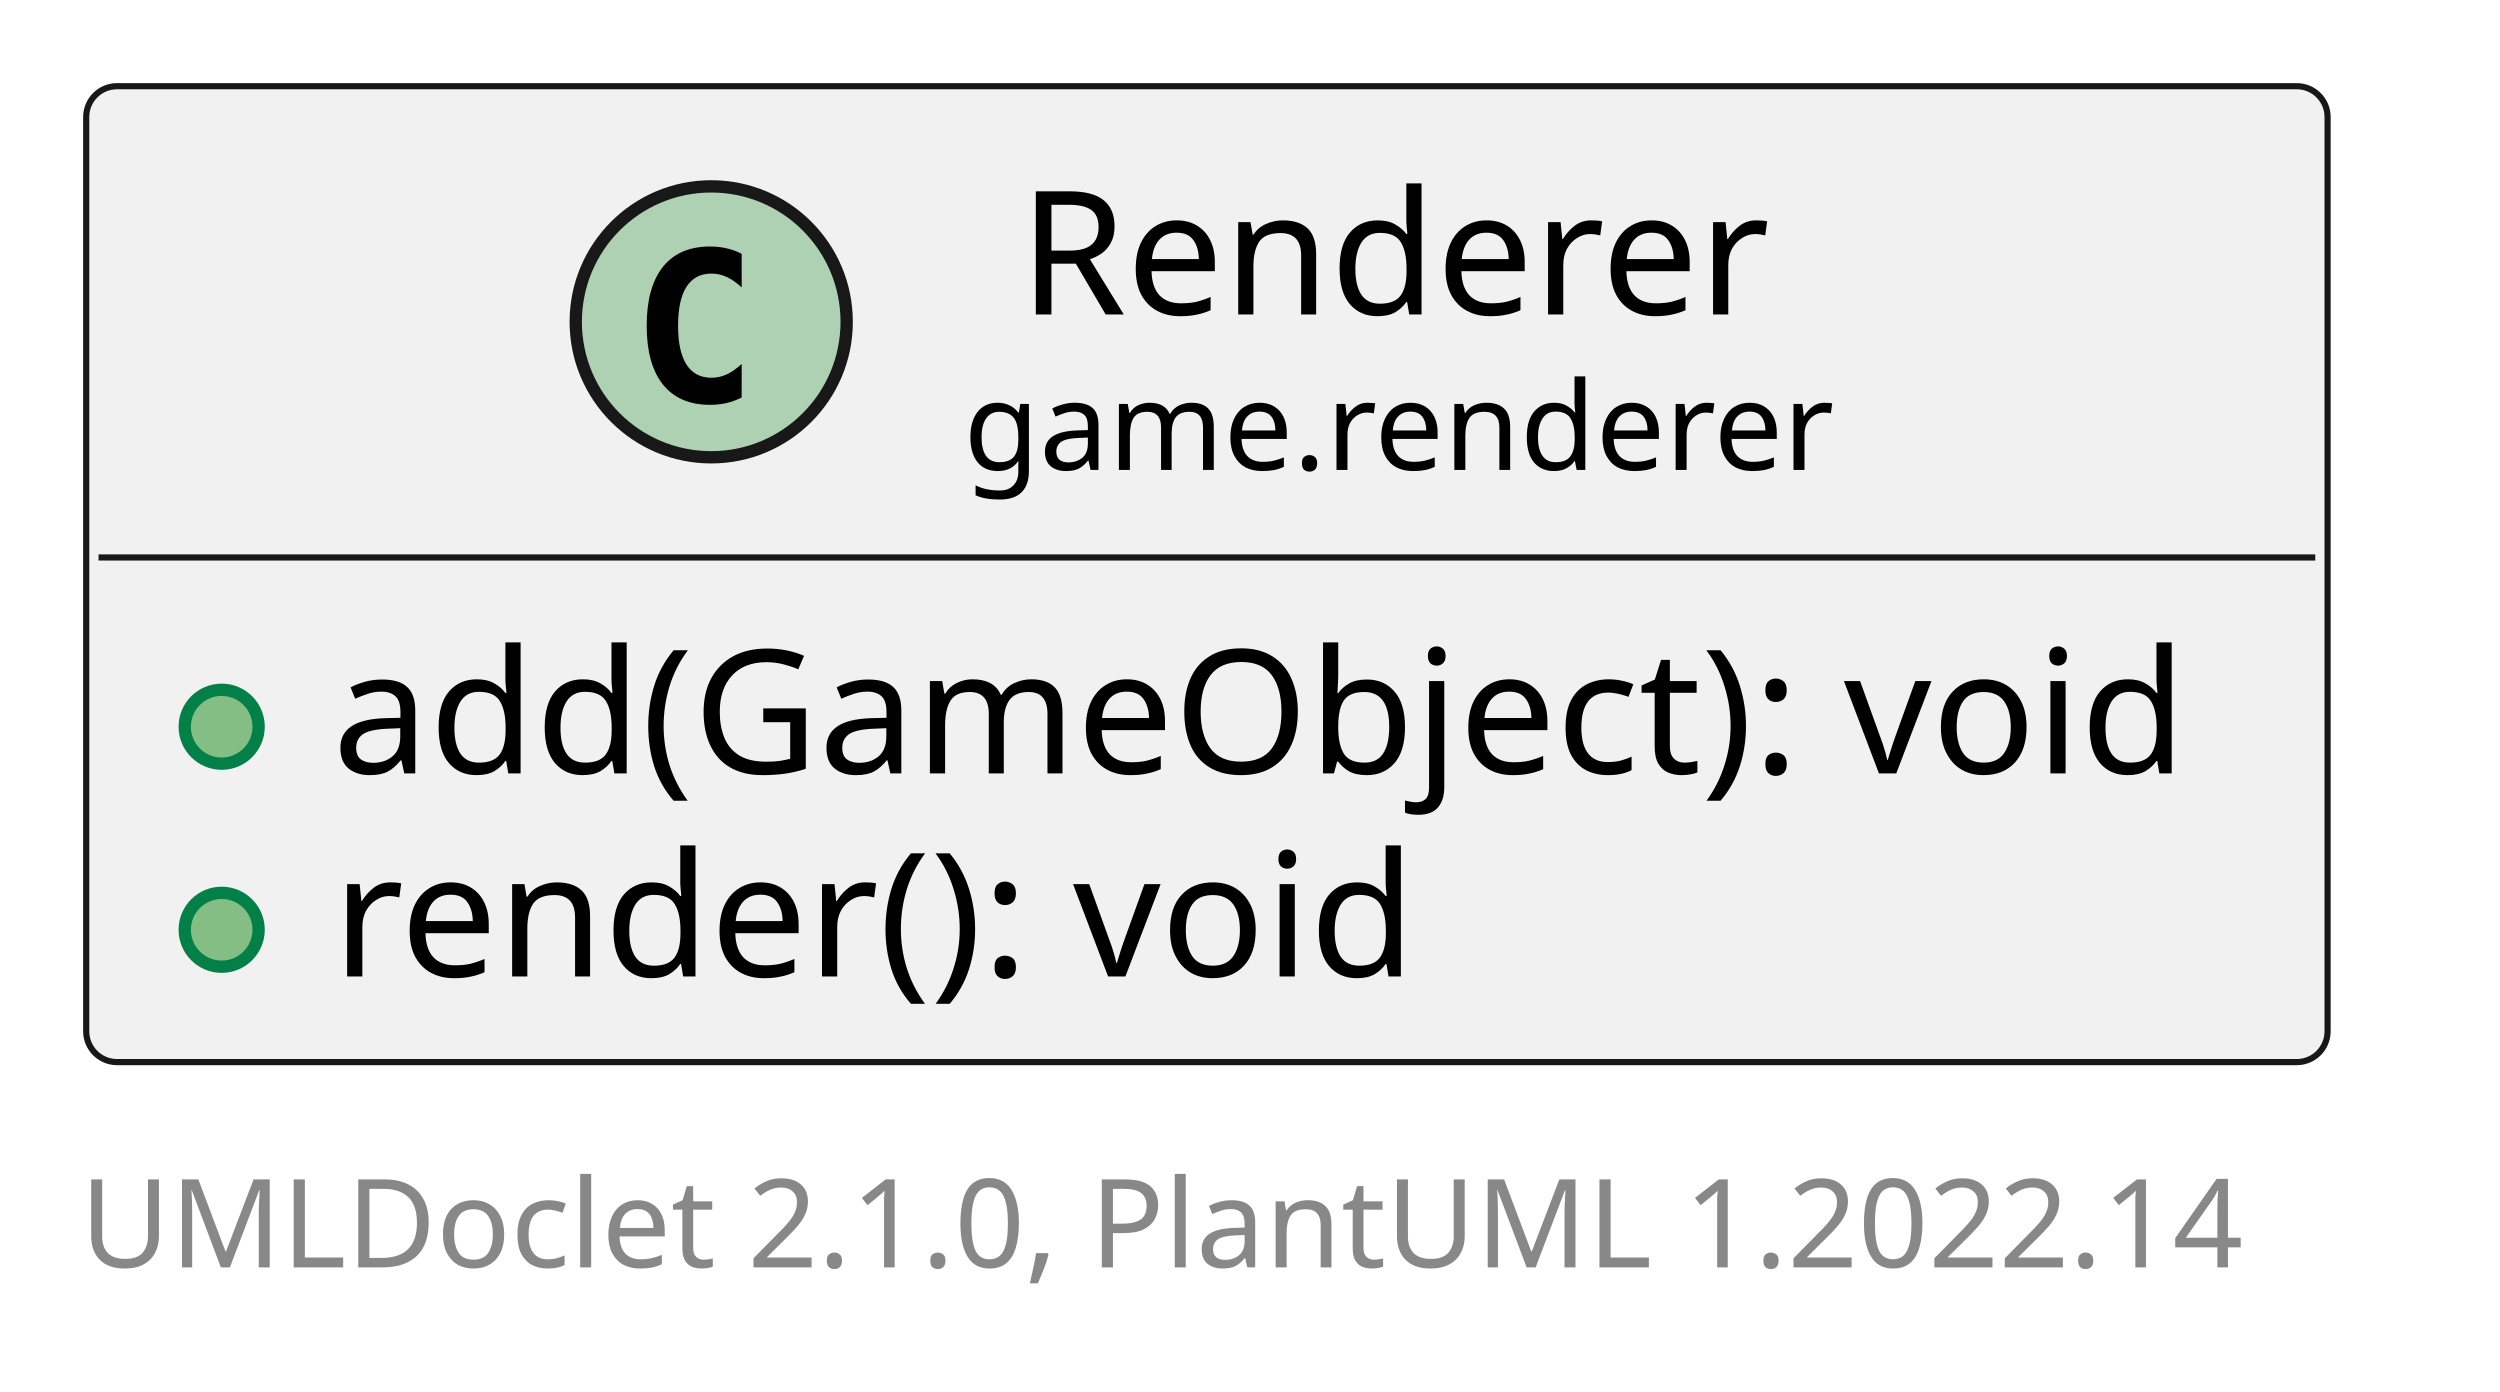
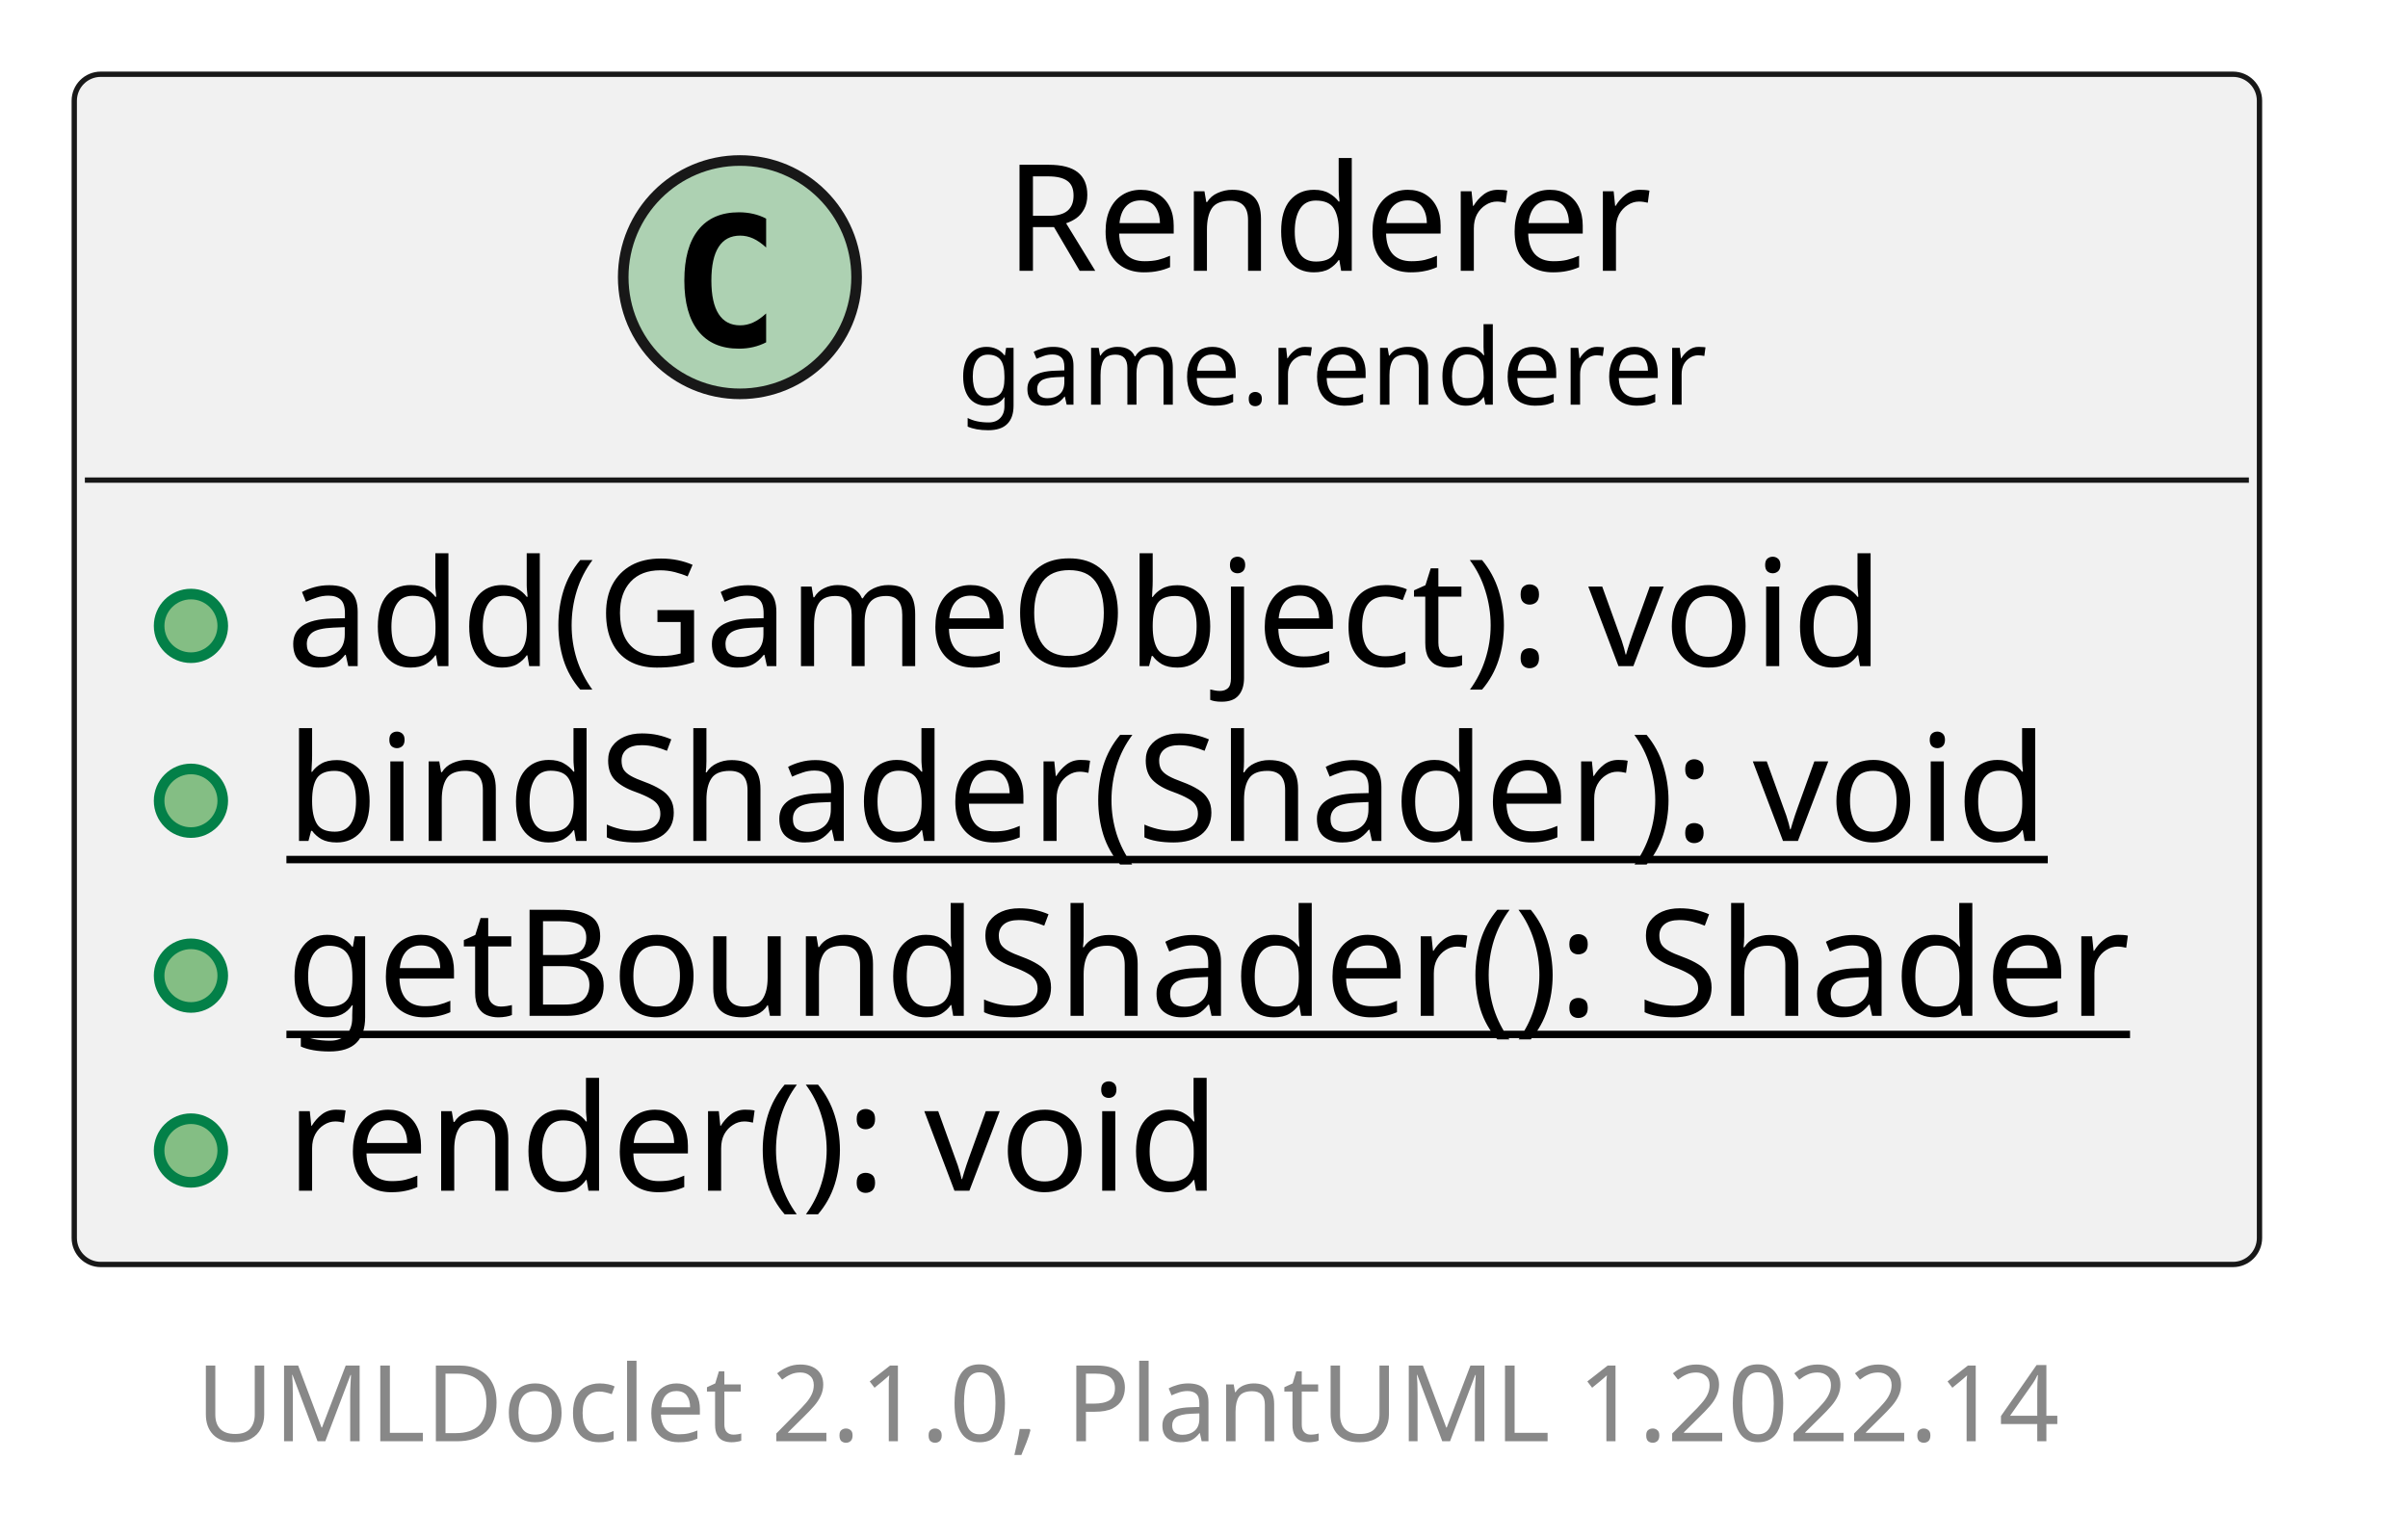
- <svg xmlns="http://www.w3.org/2000/svg" xmlns:xlink="http://www.w3.org/1999/xlink" contentStyleType="text/css" height="113px" preserveAspectRatio="none" style="width:203px;height:113px;background:#FFFFFF;" version="1.1" viewBox="0 0 203 113" width="203px" zoomAndPan="magnify">
+ <svg xmlns="http://www.w3.org/2000/svg" xmlns:xlink="http://www.w3.org/1999/xlink" contentStyleType="text/css" height="145px" preserveAspectRatio="none" style="width:227px;height:145px;background:#FFFFFF;" version="1.1" viewBox="0 0 227 145" width="227px" zoomAndPan="magnify">
  <defs />
  <g>
    <a href="Renderer.html" target="_top" title="Renderer.html" xlink:actuate="onRequest" xlink:href="Renderer.html" xlink:show="new" xlink:title="Renderer.html" xlink:type="simple">
      <g id="elem_game.renderer.Renderer">
-         <rect codeLine="5" fill="#F1F1F1" height="79.242" id="game.renderer.Renderer" rx="2.5" ry="2.5" style="stroke:#181818;stroke-width:0.5;" width="182" x="7" y="7" />
-         <ellipse cx="57.75" cy="26.133" fill="#ADD1B2" rx="11" ry="11" style="stroke:#181818;stroke-width:1.0;" />
-         <path d="M60.223,32.276 Q59.642,32.575 59.003,32.724 Q58.364,32.873 57.658,32.873 Q55.151,32.873 53.831,31.222 Q52.512,29.57 52.512,26.449 Q52.512,23.319 53.831,21.668 Q55.151,20.016 57.658,20.016 Q58.364,20.016 59.011,20.165 Q59.659,20.314 60.223,20.613 L60.223,23.336 Q59.592,22.755 58.999,22.485 Q58.405,22.215 57.774,22.215 Q56.43,22.215 55.745,23.282 Q55.06,24.349 55.06,26.449 Q55.06,28.541 55.745,29.607 Q56.43,30.674 57.774,30.674 Q58.405,30.674 58.999,30.404 Q59.592,30.134 60.223,29.553 Z " fill="#000000" />
-         <text fill="#000000" font-family="sans-serif" font-size="14" lengthAdjust="spacing" textLength="63" x="82.75" y="25.535">Renderer</text>
-         <text fill="#000000" font-family="sans-serif" font-size="10" lengthAdjust="spacing" textLength="72" x="78.25" y="38.156">game.renderer</text>
-         <line style="stroke:#181818;stroke-width:0.5;" x1="8" x2="188" y1="45.266" y2="45.266" />
+         <rect codeLine="5" fill="#F1F1F1" height="112.219" id="game.renderer.Renderer" rx="2.5" ry="2.5" style="stroke:#181818;stroke-width:0.5;" width="206" x="7" y="7" />
+         <ellipse cx="69.75" cy="26.133" fill="#ADD1B2" rx="11" ry="11" style="stroke:#181818;stroke-width:1.0;" />
+         <path d="M72.223,32.276 Q71.642,32.575 71.003,32.724 Q70.364,32.873 69.658,32.873 Q67.151,32.873 65.832,31.222 Q64.512,29.57 64.512,26.449 Q64.512,23.319 65.832,21.668 Q67.151,20.016 69.658,20.016 Q70.364,20.016 71.011,20.165 Q71.659,20.314 72.223,20.613 L72.223,23.336 Q71.592,22.755 70.999,22.485 Q70.405,22.215 69.774,22.215 Q68.43,22.215 67.745,23.282 Q67.06,24.349 67.06,26.449 Q67.06,28.541 67.745,29.607 Q68.43,30.674 69.774,30.674 Q70.405,30.674 70.999,30.404 Q71.592,30.134 72.223,29.553 Z " fill="#000000" />
+         <text fill="#000000" font-family="sans-serif" font-size="14" lengthAdjust="spacing" textLength="63" x="94.75" y="25.535">Renderer</text>
+         <text fill="#000000" font-family="sans-serif" font-size="10" lengthAdjust="spacing" textLength="72" x="90.25" y="38.156">game.renderer</text>
+         <line style="stroke:#181818;stroke-width:0.5;" x1="8" x2="212" y1="45.266" y2="45.266" />
        <ellipse cx="18" cy="59.01" fill="#84BE84" rx="3" ry="3" style="stroke:#038048;stroke-width:1.0;" />
        <text fill="#000000" font-family="sans-serif" font-size="14" lengthAdjust="spacing" textLength="156" x="27" y="62.801">add(GameObject): void</text>
        <ellipse cx="18" cy="75.498" fill="#84BE84" rx="3" ry="3" style="stroke:#038048;stroke-width:1.0;" />
-         <text fill="#000000" font-family="sans-serif" font-size="14" lengthAdjust="spacing" textLength="93" x="27" y="79.289">render(): void</text>
+         <text fill="#000000" font-family="sans-serif" font-size="14" lengthAdjust="spacing" text-decoration="underline" textLength="174" x="27" y="79.289">bindShader(Shader): void</text>
+         <ellipse cx="18" cy="91.986" fill="#84BE84" rx="3" ry="3" style="stroke:#038048;stroke-width:1.0;" />
+         <text fill="#000000" font-family="sans-serif" font-size="14" lengthAdjust="spacing" text-decoration="underline" textLength="180" x="27" y="95.777">getBoundShader(): Shader</text>
+         <ellipse cx="18" cy="108.475" fill="#84BE84" rx="3" ry="3" style="stroke:#038048;stroke-width:1.0;" />
+         <text fill="#000000" font-family="sans-serif" font-size="14" lengthAdjust="spacing" textLength="93" x="27" y="112.266">render(): void</text>
      </g>
    </a>
-     <text fill="#888888" font-family="sans-serif" font-size="10" lengthAdjust="spacing" textLength="182" x="6.5" y="102.91">UMLDoclet 2.1.0, PlantUML 1.2022.14</text>
+     <text fill="#888888" font-family="sans-serif" font-size="10" lengthAdjust="spacing" textLength="182" x="18.5" y="135.887">UMLDoclet 2.1.0, PlantUML 1.2022.14</text>
  </g>
</svg>
